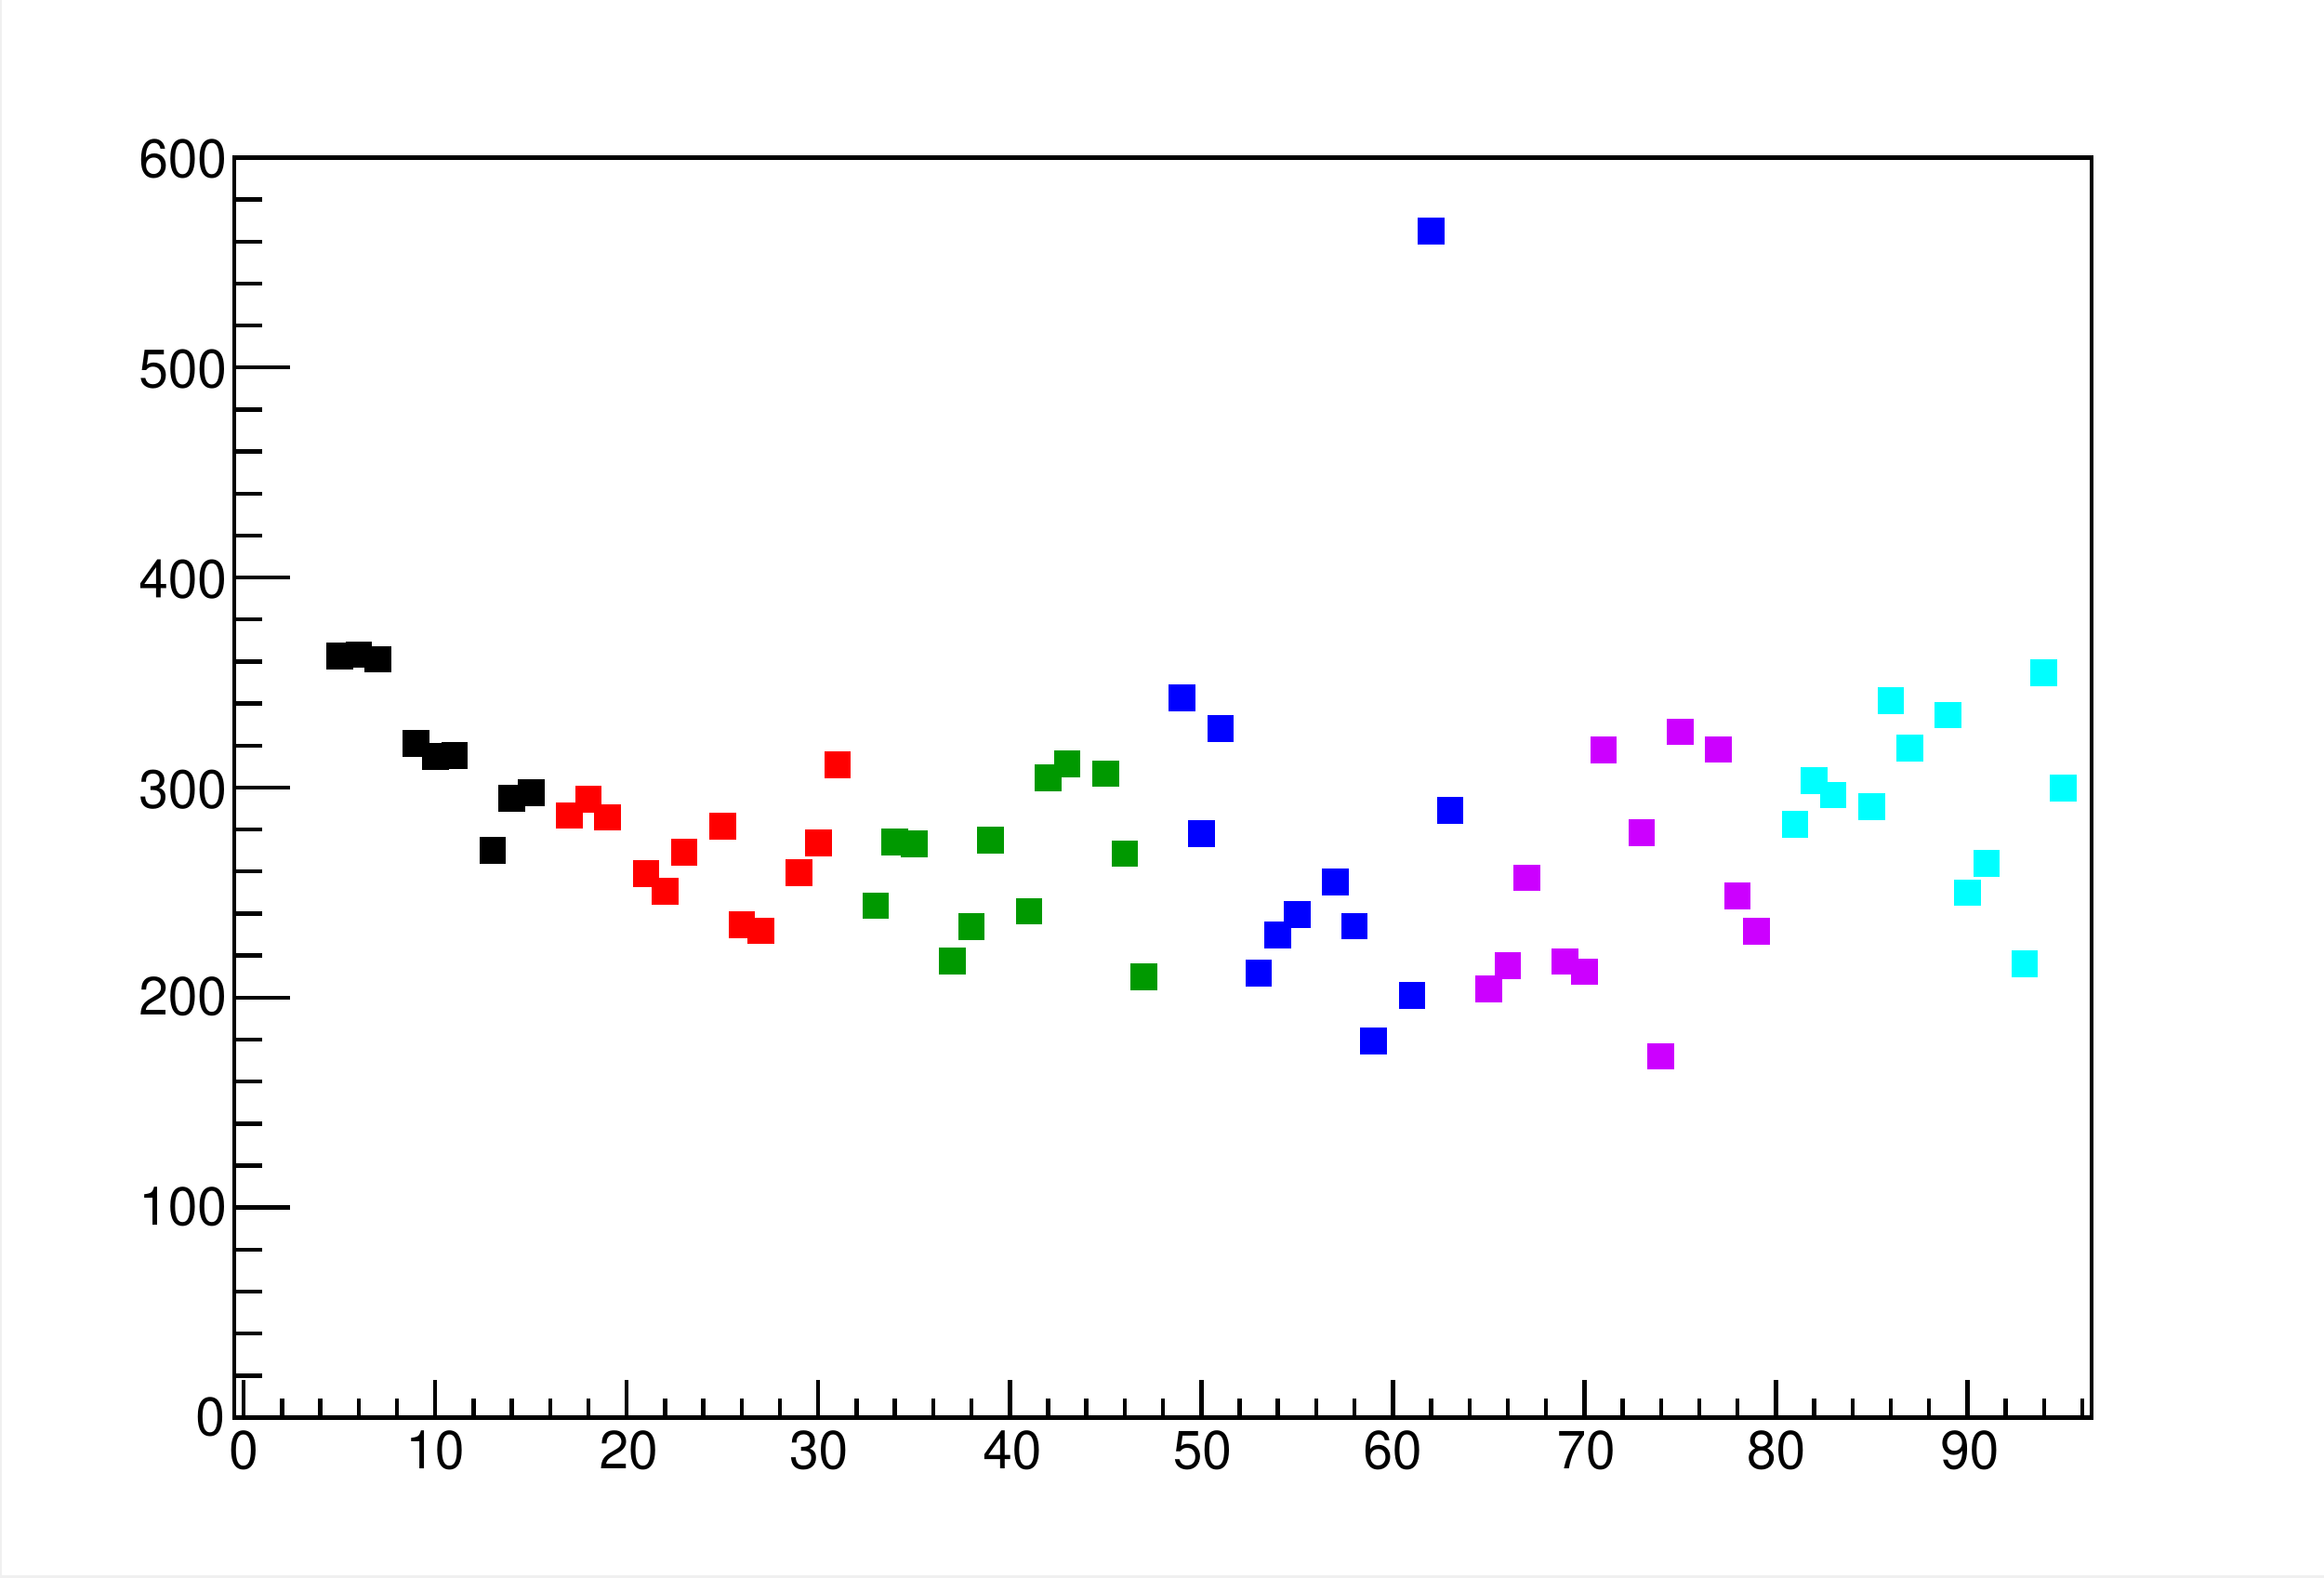
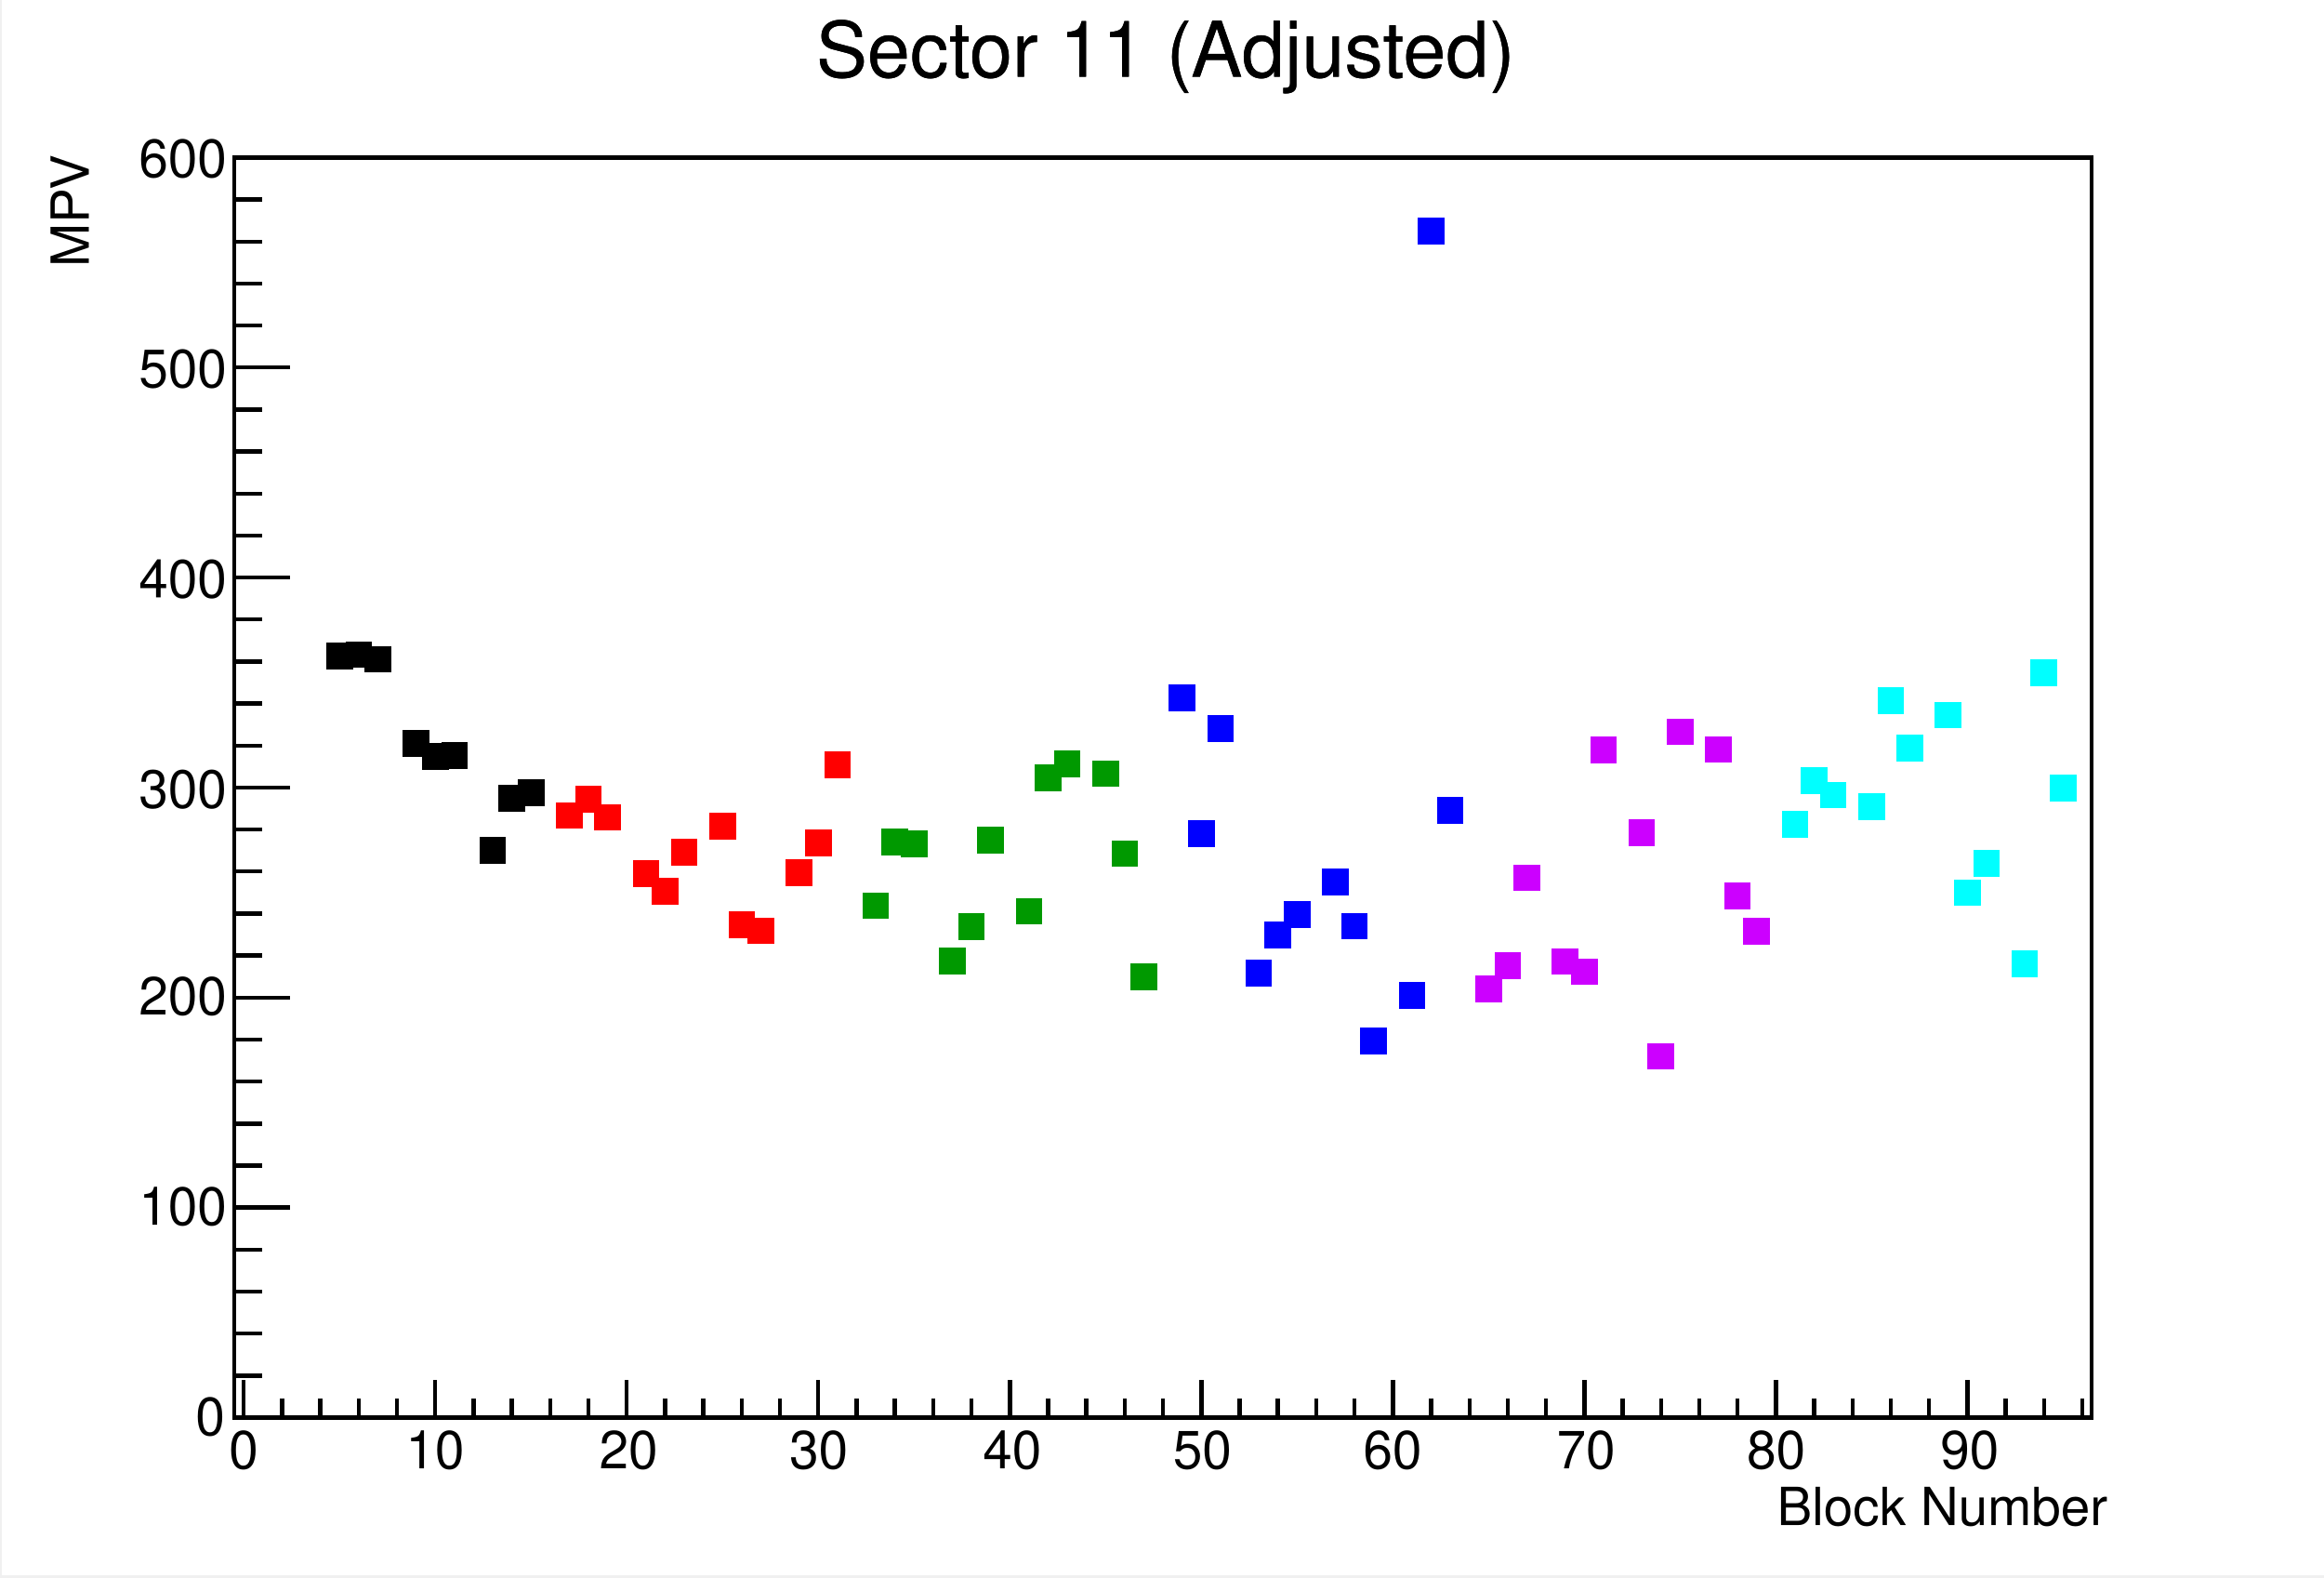
<svg xmlns="http://www.w3.org/2000/svg" width="567.429" height="384.969" viewBox="0 0 567.429 384.969" shape-rendering="crispEdges">
  <defs>
</defs>
  <rect x="0.5" y="0" width="566.929" height="384.469" fill="white" />
  <rect x="57.193" y="38.447" width="453.543" height="307.575" fill="white" />
  <rect x="57.193" y="38.447" width="453.543" height="307.575" fill="none" stroke="black" />
  <path d="M57.193,346.022h 453.543" fill="none" stroke="#000099" />
  <path d="M57.193,346.022h 453.543" fill="none" stroke="black" />
  <path d="M59.531,336.795v 9.227" fill="none" stroke="black" />
  <path d="M68.882,341.409v 4.614" fill="none" stroke="black" />
  <path d="M78.234,341.409v 4.614" fill="none" stroke="black" />
  <path d="M87.585,341.409v 4.614" fill="none" stroke="black" />
  <path d="M96.936,341.409v 4.614" fill="none" stroke="black" />
  <path d="M106.288,336.795v 9.227" fill="none" stroke="black" />
  <path d="M115.639,341.409v 4.614" fill="none" stroke="black" />
  <path d="M124.991,341.409v 4.614" fill="none" stroke="black" />
  <path d="M134.342,341.409v 4.614" fill="none" stroke="black" />
  <path d="M143.693,341.409v 4.614" fill="none" stroke="black" />
  <path d="M153.045,336.795v 9.227" fill="none" stroke="black" />
  <path d="M162.396,341.409v 4.614" fill="none" stroke="black" />
  <path d="M171.748,341.409v 4.614" fill="none" stroke="black" />
  <path d="M181.099,341.409v 4.614" fill="none" stroke="black" />
  <path d="M190.45,341.409v 4.614" fill="none" stroke="black" />
  <path d="M199.802,336.795v 9.227" fill="none" stroke="black" />
  <path d="M209.153,341.409v 4.614" fill="none" stroke="black" />
  <path d="M218.505,341.409v 4.614" fill="none" stroke="black" />
  <path d="M227.856,341.409v 4.614" fill="none" stroke="black" />
  <path d="M237.208,341.409v 4.614" fill="none" stroke="black" />
  <path d="M246.559,336.795v 9.227" fill="none" stroke="black" />
  <path d="M255.91,341.409v 4.614" fill="none" stroke="black" />
  <path d="M265.262,341.409v 4.614" fill="none" stroke="black" />
  <path d="M274.613,341.409v 4.614" fill="none" stroke="black" />
  <path d="M283.965,341.409v 4.614" fill="none" stroke="black" />
  <path d="M293.316,336.795v 9.227" fill="none" stroke="black" />
  <path d="M302.667,341.409v 4.614" fill="none" stroke="black" />
  <path d="M312.019,341.409v 4.614" fill="none" stroke="black" />
  <path d="M321.37,341.409v 4.614" fill="none" stroke="black" />
  <path d="M330.722,341.409v 4.614" fill="none" stroke="black" />
  <path d="M340.073,336.795v 9.227" fill="none" stroke="black" />
  <path d="M349.424,341.409v 4.614" fill="none" stroke="black" />
  <path d="M358.776,341.409v 4.614" fill="none" stroke="black" />
  <path d="M368.127,341.409v 4.614" fill="none" stroke="black" />
  <path d="M377.479,341.409v 4.614" fill="none" stroke="black" />
  <path d="M386.83,336.795v 9.227" fill="none" stroke="black" />
  <path d="M396.181,341.409v 4.614" fill="none" stroke="black" />
  <path d="M405.533,341.409v 4.614" fill="none" stroke="black" />
  <path d="M414.884,341.409v 4.614" fill="none" stroke="black" />
  <path d="M424.236,341.409v 4.614" fill="none" stroke="black" />
  <path d="M433.587,336.795v 9.227" fill="none" stroke="black" />
  <path d="M442.939,341.409v 4.614" fill="none" stroke="black" />
  <path d="M452.29,341.409v 4.614" fill="none" stroke="black" />
  <path d="M461.641,341.409v 4.614" fill="none" stroke="black" />
  <path d="M470.993,341.409v 4.614" fill="none" stroke="black" />
  <path d="M480.344,336.795v 9.227" fill="none" stroke="black" />
  <path d="M59.531,336.795v 9.227" fill="none" stroke="black" />
  <path d="M480.344,336.795v 9.227" fill="none" stroke="black" />
  <path d="M489.696,341.409v 4.614" fill="none" stroke="black" />
  <path d="M499.047,341.409v 4.614" fill="none" stroke="black" />
  <path d="M508.398,341.409v 4.614" fill="none" stroke="black" />
  <text xml:space="preserve" x="55.89" y="358.403" fill="black" font-size="12.845" font-family="Helvetica">0</text>
  <text xml:space="preserve" x="99.061" y="358.403" fill="black" font-size="12.845" font-family="Helvetica">10</text>
  <text xml:space="preserve" x="146.305" y="358.403" fill="black" font-size="12.845" font-family="Helvetica">20</text>
  <text xml:space="preserve" x="192.735" y="358.403" fill="black" font-size="12.845" font-family="Helvetica">30</text>
  <text xml:space="preserve" x="239.979" y="358.403" fill="black" font-size="12.845" font-family="Helvetica">40</text>
  <text xml:space="preserve" x="286.408" y="358.403" fill="black" font-size="12.845" font-family="Helvetica">50</text>
  <text xml:space="preserve" x="332.838" y="358.403" fill="black" font-size="12.845" font-family="Helvetica">60</text>
  <text xml:space="preserve" x="380.082" y="358.403" fill="black" font-size="12.845" font-family="Helvetica">70</text>
  <text xml:space="preserve" x="426.511" y="358.403" fill="black" font-size="12.845" font-family="Helvetica">80</text>
  <text xml:space="preserve" x="473.755" y="358.403" fill="black" font-size="12.845" font-family="Helvetica">90</text>
+   <text xml:space="preserve" x="433.842" y="372.251" fill="black" font-size="12.845" font-family="Helvetica">Block Number</text>
  <path d="M57.193,346.022v -307.575" fill="none" stroke="black" />
  <path d="M70.799,346.022h -13.606" fill="none" stroke="black" />
  <path d="M63.996,335.77h -6.803" fill="none" stroke="black" />
  <path d="M63.996,325.517h -6.803" fill="none" stroke="black" />
  <path d="M63.996,315.265h -6.803" fill="none" stroke="black" />
  <path d="M63.996,305.012h -6.803" fill="none" stroke="black" />
  <path d="M70.799,294.76h -13.606" fill="none" stroke="black" />
  <path d="M63.996,284.507h -6.803" fill="none" stroke="black" />
  <path d="M63.996,274.255h -6.803" fill="none" stroke="black" />
  <path d="M63.996,264.002h -6.803" fill="none" stroke="black" />
  <path d="M63.996,253.75h -6.803" fill="none" stroke="black" />
  <path d="M70.799,243.497h -13.606" fill="none" stroke="black" />
  <path d="M63.996,233.245h -6.803" fill="none" stroke="black" />
  <path d="M63.996,222.992h -6.803" fill="none" stroke="black" />
  <path d="M63.996,212.74h -6.803" fill="none" stroke="black" />
  <path d="M63.996,202.487h -6.803" fill="none" stroke="black" />
  <path d="M70.799,192.235h -13.606" fill="none" stroke="black" />
  <path d="M63.996,181.982h -6.803" fill="none" stroke="black" />
  <path d="M63.996,171.73h -6.803" fill="none" stroke="black" />
  <path d="M63.996,161.477h -6.803" fill="none" stroke="black" />
  <path d="M63.996,151.225h -6.803" fill="none" stroke="black" />
  <path d="M70.799,140.972h -13.606" fill="none" stroke="black" />
  <path d="M63.996,130.72h -6.803" fill="none" stroke="black" />
  <path d="M63.996,120.467h -6.803" fill="none" stroke="black" />
  <path d="M63.996,110.215h -6.803" fill="none" stroke="black" />
  <path d="M63.996,99.962h -6.803" fill="none" stroke="black" />
  <path d="M70.799,89.71h -13.606" fill="none" stroke="black" />
  <path d="M63.996,79.457h -6.803" fill="none" stroke="black" />
  <path d="M63.996,69.204h -6.803" fill="none" stroke="black" />
  <path d="M63.996,58.952h -6.803" fill="none" stroke="black" />
  <path d="M63.996,48.699h -6.803" fill="none" stroke="black" />
  <path d="M70.799,38.447h -13.606" fill="none" stroke="black" />
  <text xml:space="preserve" x="47.744" y="350.258" fill="black" font-size="12.845" font-family="Helvetica">0</text>
  <text xml:space="preserve" x="33.897" y="298.941" fill="black" font-size="12.845" font-family="Helvetica">100</text>
  <text xml:space="preserve" x="33.897" y="247.624" fill="black" font-size="12.845" font-family="Helvetica">200</text>
  <text xml:space="preserve" x="33.897" y="197.122" fill="black" font-size="12.845" font-family="Helvetica">300</text>
  <text xml:space="preserve" x="33.897" y="145.805" fill="black" font-size="12.845" font-family="Helvetica">400</text>
  <text xml:space="preserve" x="33.897" y="94.488" fill="black" font-size="12.845" font-family="Helvetica">500</text>
  <text xml:space="preserve" x="33.897" y="43.171" fill="black" font-size="12.845" font-family="Helvetica">600</text>
+   <g transform="rotate(-90,21.6784,65.1643)">
+     <text xml:space="preserve" x="21.678" y="65.164" fill="black" font-size="12.845" font-family="Helvetica">MPV</text>
+   </g>
+   <text xml:space="preserve" x="199.251" y="18.735" fill="black" font-size="18.794" font-family="Helvetica">Sector 11 (Adjusted)</text>
  <g fill="black">
    <rect x="79.651" y="156.892" width="6.516" height="6.516" />
  </g>
  <g fill="black">
    <rect x="84.327" y="156.514" width="6.516" height="6.516" />
  </g>
  <g fill="black">
    <rect x="89.002" y="157.685" width="6.516" height="6.516" />
  </g>
  <g fill="black">
    <rect x="98.354" y="178.149" width="6.516" height="6.516" />
  </g>
  <g fill="black">
    <rect x="103.03" y="181.32" width="6.516" height="6.516" />
  </g>
  <g fill="black">
    <rect x="107.705" y="181.185" width="6.516" height="6.516" />
  </g>
  <g fill="black">
    <rect x="117.057" y="204.309" width="6.516" height="6.516" />
  </g>
  <g fill="black">
    <rect x="121.732" y="191.558" width="6.516" height="6.516" />
  </g>
  <g fill="black">
    <rect x="126.408" y="190.158" width="6.516" height="6.516" />
  </g>
  <g fill="#ff0000">
    <rect x="135.76" y="195.79" width="6.516" height="6.516" />
  </g>
  <g fill="#ff0000">
    <rect x="140.435" y="191.892" width="6.516" height="6.516" />
  </g>
  <g fill="#ff0000">
    <rect x="145.111" y="196.232" width="6.516" height="6.516" />
  </g>
  <g fill="#ff0000">
    <rect x="154.462" y="210.051" width="6.516" height="6.516" />
  </g>
  <g fill="#ff0000">
    <rect x="159.138" y="214.296" width="6.516" height="6.516" />
  </g>
  <g fill="#ff0000">
    <rect x="163.814" y="204.806" width="6.516" height="6.516" />
  </g>
  <g fill="#ff0000">
    <rect x="173.165" y="198.476" width="6.516" height="6.516" />
  </g>
  <g fill="#ff0000">
    <rect x="177.841" y="222.479" width="6.516" height="6.516" />
  </g>
  <g fill="#ff0000">
    <rect x="182.517" y="223.929" width="6.516" height="6.516" />
  </g>
  <g fill="#ff0000">
    <rect x="191.868" y="209.729" width="6.516" height="6.516" />
  </g>
  <g fill="#ff0000">
    <rect x="196.544" y="202.476" width="6.516" height="6.516" />
  </g>
  <g fill="#ff0000">
    <rect x="201.219" y="183.424" width="6.516" height="6.516" />
  </g>
  <g fill="#009900">
    <rect x="210.571" y="217.833" width="6.516" height="6.516" />
  </g>
  <g fill="#009900">
    <rect x="215.246" y="202.286" width="6.516" height="6.516" />
  </g>
  <g fill="#009900">
    <rect x="219.922" y="202.712" width="6.516" height="6.516" />
  </g>
  <g fill="#009900">
    <rect x="229.274" y="231.261" width="6.516" height="6.516" />
  </g>
  <g fill="#009900">
    <rect x="233.949" y="222.851" width="6.516" height="6.516" />
  </g>
  <g fill="#009900">
    <rect x="238.625" y="201.886" width="6.516" height="6.516" />
  </g>
  <g fill="#009900">
    <rect x="247.976" y="219.2" width="6.516" height="6.516" />
  </g>
  <g fill="#009900">
    <rect x="252.652" y="186.611" width="6.516" height="6.516" />
  </g>
  <g fill="#009900">
    <rect x="257.328" y="183.142" width="6.516" height="6.516" />
  </g>
  <g fill="#009900">
    <rect x="266.679" y="185.551" width="6.516" height="6.516" />
  </g>
  <g fill="#009900">
    <rect x="271.355" y="205.089" width="6.516" height="6.516" />
  </g>
  <g fill="#009900">
    <rect x="276.031" y="235.232" width="6.516" height="6.516" />
  </g>
  <g fill="#0000ff">
    <rect x="285.382" y="167.052" width="6.516" height="6.516" />
  </g>
  <g fill="#0000ff">
    <rect x="290.058" y="200.3" width="6.516" height="6.516" />
  </g>
  <g fill="#0000ff">
    <rect x="294.733" y="174.527" width="6.516" height="6.516" />
  </g>
  <g fill="#0000ff">
    <rect x="304.085" y="234.285" width="6.516" height="6.516" />
  </g>
  <g fill="#0000ff">
    <rect x="308.761" y="225.009" width="6.516" height="6.516" />
  </g>
  <g fill="#0000ff">
    <rect x="313.436" y="219.898" width="6.516" height="6.516" />
  </g>
  <g fill="#0000ff">
    <rect x="322.788" y="212.018" width="6.516" height="6.516" />
  </g>
  <g fill="#0000ff">
    <rect x="327.463" y="222.813" width="6.516" height="6.516" />
  </g>
  <g fill="#0000ff">
    <rect x="332.139" y="250.781" width="6.516" height="6.516" />
  </g>
  <g fill="#0000ff">
    <rect x="341.491" y="239.753" width="6.516" height="6.516" />
  </g>
  <g fill="#0000ff">
    <rect x="346.166" y="53.101" width="6.516" height="6.516" />
  </g>
  <g fill="#0000ff">
    <rect x="350.842" y="194.606" width="6.516" height="6.516" />
  </g>
  <g fill="#cc00ff">
    <rect x="360.193" y="238.14" width="6.516" height="6.516" />
  </g>
  <g fill="#cc00ff">
    <rect x="364.869" y="232.407" width="6.516" height="6.516" />
  </g>
  <g fill="#cc00ff">
    <rect x="369.545" y="211.009" width="6.516" height="6.516" />
  </g>
  <g fill="#cc00ff">
    <rect x="378.896" y="231.413" width="6.516" height="6.516" />
  </g>
  <g fill="#cc00ff">
    <rect x="383.572" y="233.897" width="6.516" height="6.516" />
  </g>
  <g fill="#cc00ff">
    <rect x="388.248" y="179.857" width="6.516" height="6.516" />
  </g>
  <g fill="#cc00ff">
    <rect x="397.599" y="199.928" width="6.516" height="6.516" />
  </g>
  <g fill="#cc00ff">
    <rect x="402.275" y="254.595" width="6.516" height="6.516" />
  </g>
  <g fill="#cc00ff">
    <rect x="406.95" y="175.368" width="6.516" height="6.516" />
  </g>
  <g fill="#cc00ff">
    <rect x="416.302" y="179.658" width="6.516" height="6.516" />
  </g>
  <g fill="#cc00ff">
    <rect x="420.977" y="215.353" width="6.516" height="6.516" />
  </g>
  <g fill="#cc00ff">
    <rect x="425.653" y="224.1" width="6.516" height="6.516" />
  </g>
  <g fill="#00ffff">
    <rect x="435.005" y="198.016" width="6.516" height="6.516" />
  </g>
  <g fill="#00ffff">
    <rect x="439.68" y="187.296" width="6.516" height="6.516" />
  </g>
  <g fill="#00ffff">
    <rect x="444.356" y="190.805" width="6.516" height="6.516" />
  </g>
  <g fill="#00ffff">
    <rect x="453.707" y="193.623" width="6.516" height="6.516" />
  </g>
  <g fill="#00ffff">
    <rect x="458.383" y="167.811" width="6.516" height="6.516" />
  </g>
  <g fill="#00ffff">
    <rect x="463.059" y="179.375" width="6.516" height="6.516" />
  </g>
  <g fill="#00ffff">
    <rect x="472.41" y="171.268" width="6.516" height="6.516" />
  </g>
  <g fill="#00ffff">
    <rect x="477.086" y="214.616" width="6.516" height="6.516" />
  </g>
  <g fill="#00ffff">
    <rect x="481.762" y="207.528" width="6.516" height="6.516" />
  </g>
  <g fill="#00ffff">
    <rect x="491.113" y="232.022" width="6.516" height="6.516" />
  </g>
  <g fill="#00ffff">
    <rect x="495.789" y="160.909" width="6.516" height="6.516" />
  </g>
  <g fill="#00ffff">
    <rect x="500.464" y="189.069" width="6.516" height="6.516" />
  </g>
  <path d="M57.193,346.022h 453.543" fill="none" stroke="black" />
  <path d="M59.531,336.795v 9.227" fill="none" stroke="black" />
  <path d="M68.882,341.409v 4.614" fill="none" stroke="black" />
  <path d="M78.234,341.409v 4.614" fill="none" stroke="black" />
  <path d="M87.585,341.409v 4.614" fill="none" stroke="black" />
  <path d="M96.936,341.409v 4.614" fill="none" stroke="black" />
  <path d="M106.288,336.795v 9.227" fill="none" stroke="black" />
  <path d="M115.639,341.409v 4.614" fill="none" stroke="black" />
  <path d="M124.991,341.409v 4.614" fill="none" stroke="black" />
  <path d="M134.342,341.409v 4.614" fill="none" stroke="black" />
  <path d="M143.693,341.409v 4.614" fill="none" stroke="black" />
  <path d="M153.045,336.795v 9.227" fill="none" stroke="black" />
  <path d="M162.396,341.409v 4.614" fill="none" stroke="black" />
  <path d="M171.748,341.409v 4.614" fill="none" stroke="black" />
  <path d="M181.099,341.409v 4.614" fill="none" stroke="black" />
  <path d="M190.45,341.409v 4.614" fill="none" stroke="black" />
  <path d="M199.802,336.795v 9.227" fill="none" stroke="black" />
  <path d="M209.153,341.409v 4.614" fill="none" stroke="black" />
  <path d="M218.505,341.409v 4.614" fill="none" stroke="black" />
  <path d="M227.856,341.409v 4.614" fill="none" stroke="black" />
  <path d="M237.208,341.409v 4.614" fill="none" stroke="black" />
  <path d="M246.559,336.795v 9.227" fill="none" stroke="black" />
  <path d="M255.91,341.409v 4.614" fill="none" stroke="black" />
  <path d="M265.262,341.409v 4.614" fill="none" stroke="black" />
  <path d="M274.613,341.409v 4.614" fill="none" stroke="black" />
  <path d="M283.965,341.409v 4.614" fill="none" stroke="black" />
  <path d="M293.316,336.795v 9.227" fill="none" stroke="black" />
  <path d="M302.667,341.409v 4.614" fill="none" stroke="black" />
  <path d="M312.019,341.409v 4.614" fill="none" stroke="black" />
  <path d="M321.37,341.409v 4.614" fill="none" stroke="black" />
  <path d="M330.722,341.409v 4.614" fill="none" stroke="black" />
  <path d="M340.073,336.795v 9.227" fill="none" stroke="black" />
  <path d="M349.424,341.409v 4.614" fill="none" stroke="black" />
  <path d="M358.776,341.409v 4.614" fill="none" stroke="black" />
  <path d="M368.127,341.409v 4.614" fill="none" stroke="black" />
  <path d="M377.479,341.409v 4.614" fill="none" stroke="black" />
  <path d="M386.83,336.795v 9.227" fill="none" stroke="black" />
  <path d="M396.181,341.409v 4.614" fill="none" stroke="black" />
  <path d="M405.533,341.409v 4.614" fill="none" stroke="black" />
  <path d="M414.884,341.409v 4.614" fill="none" stroke="black" />
  <path d="M424.236,341.409v 4.614" fill="none" stroke="black" />
  <path d="M433.587,336.795v 9.227" fill="none" stroke="black" />
  <path d="M442.939,341.409v 4.614" fill="none" stroke="black" />
  <path d="M452.29,341.409v 4.614" fill="none" stroke="black" />
  <path d="M461.641,341.409v 4.614" fill="none" stroke="black" />
  <path d="M470.993,341.409v 4.614" fill="none" stroke="black" />
  <path d="M480.344,336.795v 9.227" fill="none" stroke="black" />
  <path d="M59.531,336.795v 9.227" fill="none" stroke="black" />
  <path d="M480.344,336.795v 9.227" fill="none" stroke="black" />
  <path d="M489.696,341.409v 4.614" fill="none" stroke="black" />
  <path d="M499.047,341.409v 4.614" fill="none" stroke="black" />
  <path d="M508.398,341.409v 4.614" fill="none" stroke="black" />
  <path d="M57.193,346.022v -307.575" fill="none" stroke="black" />
  <path d="M70.799,346.022h -13.606" fill="none" stroke="black" />
  <path d="M63.996,335.77h -6.803" fill="none" stroke="black" />
  <path d="M63.996,325.517h -6.803" fill="none" stroke="black" />
  <path d="M63.996,315.265h -6.803" fill="none" stroke="black" />
  <path d="M63.996,305.012h -6.803" fill="none" stroke="black" />
  <path d="M70.799,294.76h -13.606" fill="none" stroke="black" />
  <path d="M63.996,284.507h -6.803" fill="none" stroke="black" />
  <path d="M63.996,274.255h -6.803" fill="none" stroke="black" />
  <path d="M63.996,264.002h -6.803" fill="none" stroke="black" />
  <path d="M63.996,253.75h -6.803" fill="none" stroke="black" />
  <path d="M70.799,243.497h -13.606" fill="none" stroke="black" />
  <path d="M63.996,233.245h -6.803" fill="none" stroke="black" />
  <path d="M63.996,222.992h -6.803" fill="none" stroke="black" />
  <path d="M63.996,212.74h -6.803" fill="none" stroke="black" />
  <path d="M63.996,202.487h -6.803" fill="none" stroke="black" />
  <path d="M70.799,192.235h -13.606" fill="none" stroke="black" />
  <path d="M63.996,181.982h -6.803" fill="none" stroke="black" />
  <path d="M63.996,171.73h -6.803" fill="none" stroke="black" />
  <path d="M63.996,161.477h -6.803" fill="none" stroke="black" />
  <path d="M63.996,151.225h -6.803" fill="none" stroke="black" />
  <path d="M70.799,140.972h -13.606" fill="none" stroke="black" />
  <path d="M63.996,130.72h -6.803" fill="none" stroke="black" />
  <path d="M63.996,120.467h -6.803" fill="none" stroke="black" />
  <path d="M63.996,110.215h -6.803" fill="none" stroke="black" />
  <path d="M63.996,99.962h -6.803" fill="none" stroke="black" />
  <path d="M70.799,89.71h -13.606" fill="none" stroke="black" />
  <path d="M63.996,79.457h -6.803" fill="none" stroke="black" />
  <path d="M63.996,69.204h -6.803" fill="none" stroke="black" />
  <path d="M63.996,58.952h -6.803" fill="none" stroke="black" />
  <path d="M63.996,48.699h -6.803" fill="none" stroke="black" />
  <path d="M70.799,38.447h -13.606" fill="none" stroke="black" />
+   <text xml:space="preserve" x="199.251" y="18.735" fill="black" font-size="18.794" font-family="Helvetica">Sector 11 (Adjusted)</text>
</svg>
